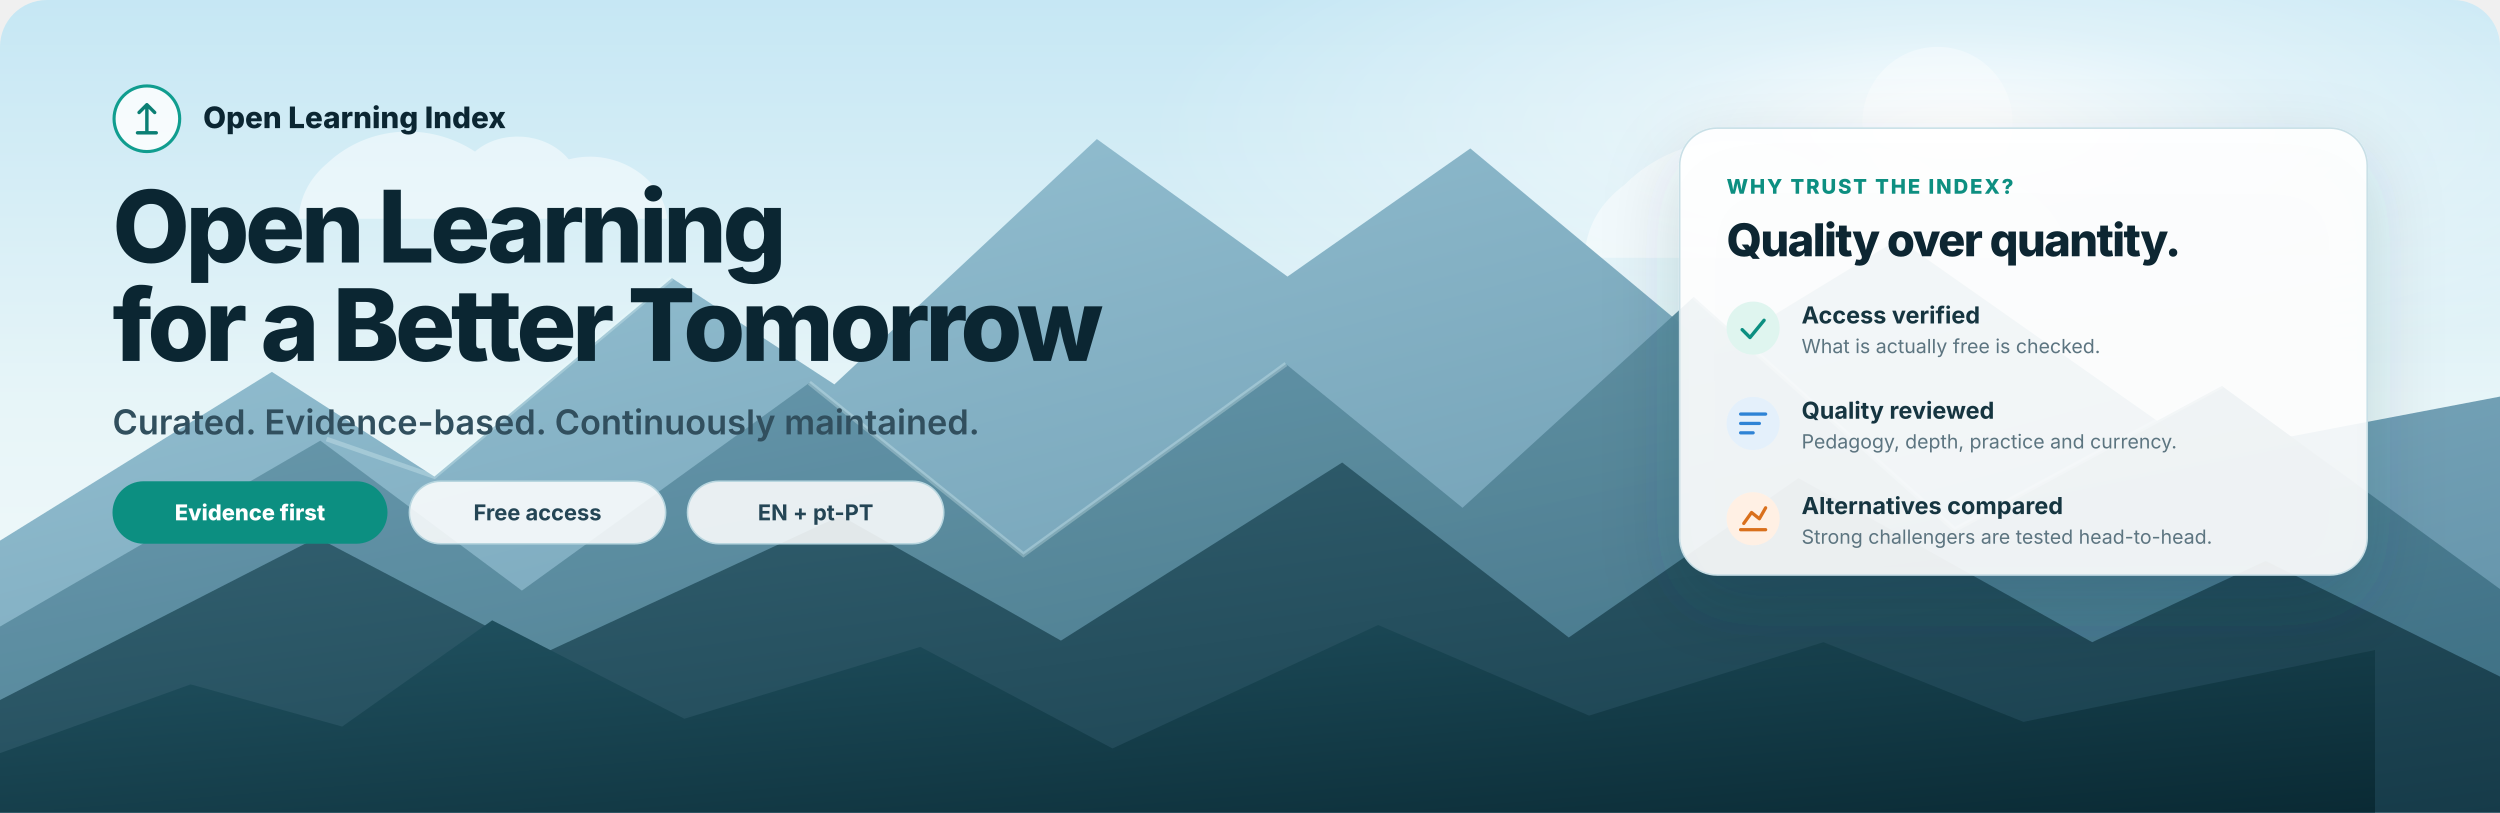
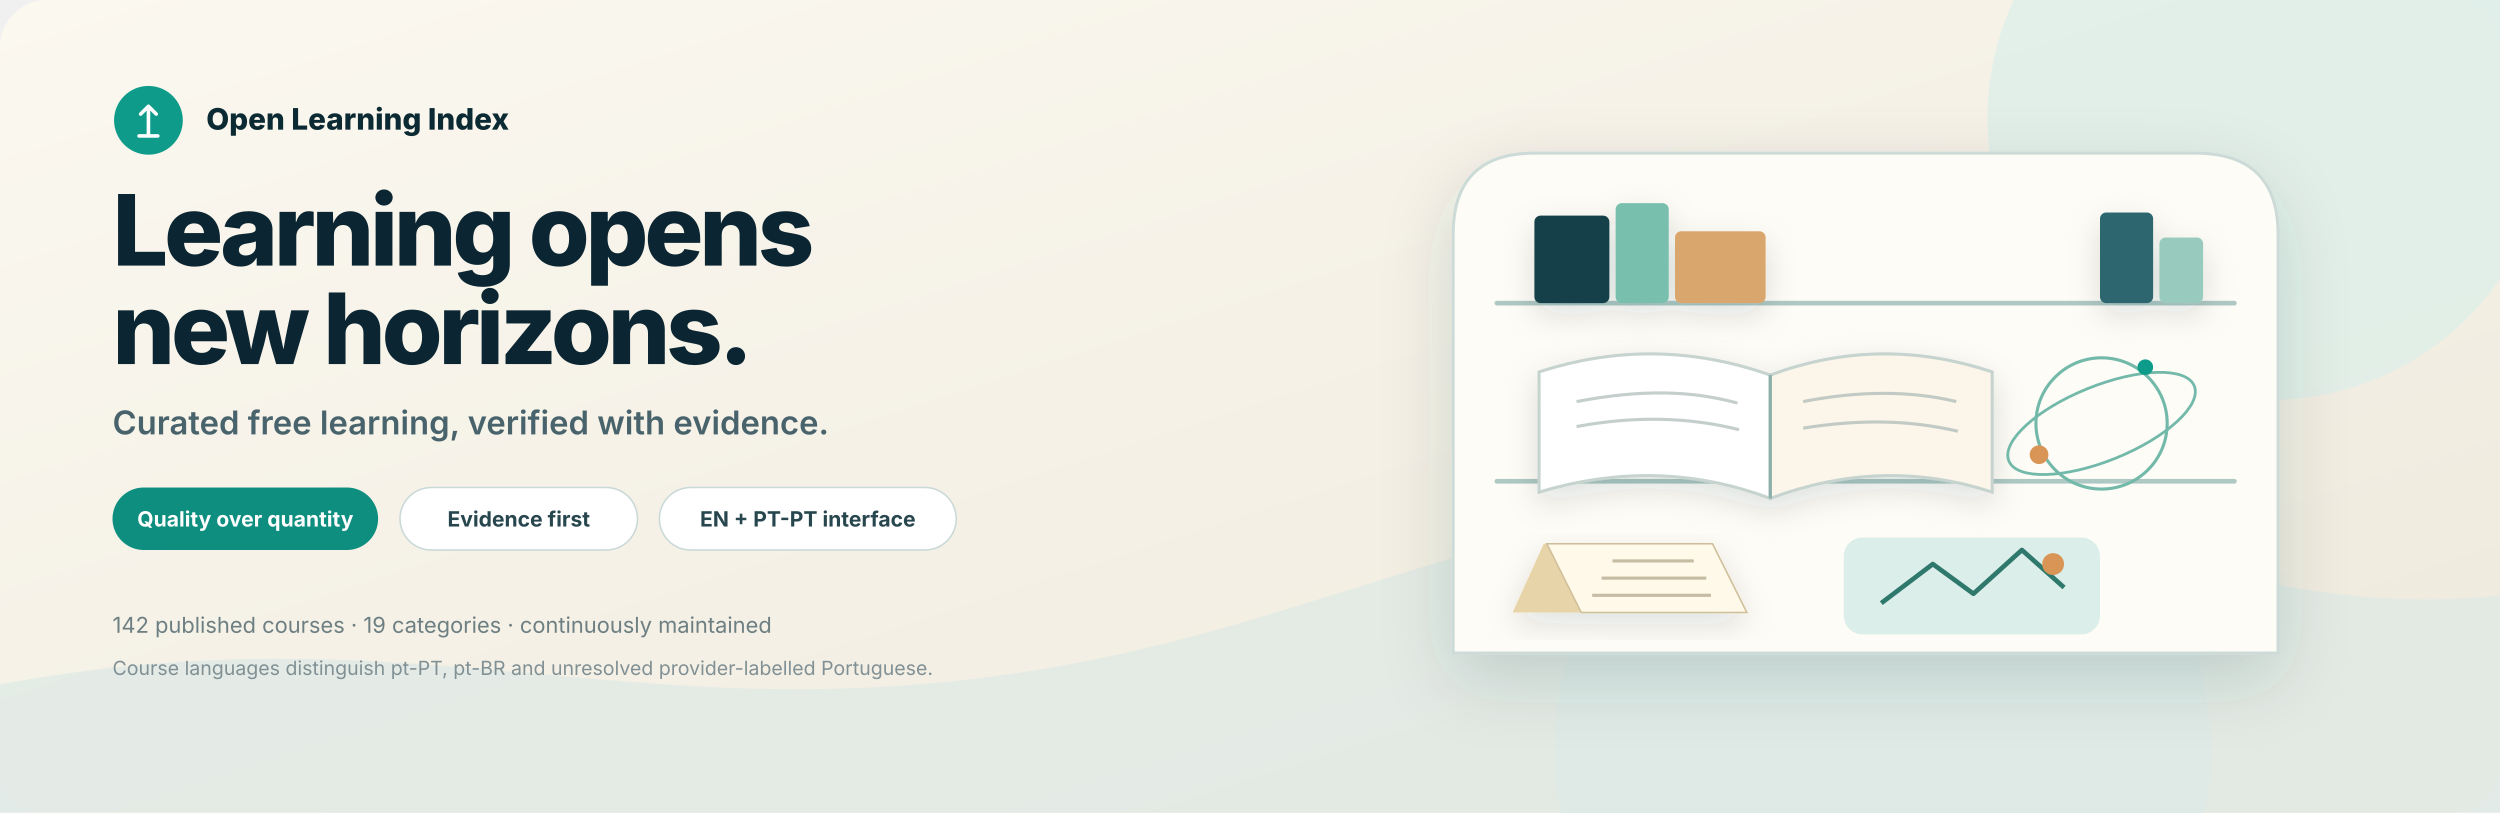
<svg xmlns="http://www.w3.org/2000/svg" width="1600" height="520" viewBox="0 0 1600 520" role="img" aria-labelledby="title desc">
  <defs>
-     <linearGradient id="sky" x1="0" y1="0" x2="0" y2="1">
-       <stop offset="0" stop-color="#c6e7f4" />
-       <stop offset=".5" stop-color="#e7f5f8" />
-       <stop offset="1" stop-color="#f8fbfc" />
+     <linearGradient id="paper" x1="0" y1="0" x2="1" y2="1">
+       <stop stop-color="#fbf8f0" />
+       <stop offset="1" stop-color="#eee9dc" />
    </linearGradient>
-     <linearGradient id="far" x1="0" y1="0" x2="1" y2="1">
-       <stop stop-color="#9cc7d8" />
-       <stop offset="1" stop-color="#5d8da4" />
+     <linearGradient id="ink" x1="0" y1="0" x2="1" y2="1">
+       <stop stop-color="#0b2a33" />
+       <stop offset="1" stop-color="#153f46" />
    </linearGradient>
-     <linearGradient id="mid" x1="0" y1="0" x2="1" y2="1">
-       <stop stop-color="#6f9fb2" />
-       <stop offset="1" stop-color="#37697d" />
+     <linearGradient id="teal" x1="0" y1="0" x2="1" y2="1">
+       <stop stop-color="#0f9b8a" />
+       <stop offset="1" stop-color="#68c9b8" />
    </linearGradient>
-     <linearGradient id="near" x1="0" y1="0" x2="1" y2="1">
-       <stop stop-color="#356474" />
-       <stop offset="1" stop-color="#163b49" />
-     </linearGradient>
-     <linearGradient id="ground" x1="0" y1="0" x2="1" y2="1">
-       <stop stop-color="#215362" />
-       <stop offset="1" stop-color="#0a2a34" />
-     </linearGradient>
-     <radialGradient id="sun" cx=".78" cy=".16" r=".32">
-       <stop stop-color="#ffffff" stop-opacity=".95" />
-       <stop offset=".4" stop-color="#ffffff" stop-opacity=".42" />
-       <stop offset="1" stop-color="#ffffff" stop-opacity="0" />
-     </radialGradient>
-     <filter id="shadow" x="-25%" y="-25%" width="150%" height="170%">
-       <feDropShadow dx="0" dy="18" stdDeviation="24" flood-color="#173847" flood-opacity=".18" />
+     <filter id="softShadow" x="-30%" y="-30%" width="160%" height="170%">
+       <feDropShadow dx="0" dy="16" stdDeviation="22" flood-color="#153b42" flood-opacity=".16" />
+     </filter>
+     <filter id="smallShadow" x="-30%" y="-30%" width="160%" height="170%">
+       <feDropShadow dx="0" dy="7" stdDeviation="10" flood-color="#17343b" flood-opacity=".13" />
    </filter>
  </defs>
-   <rect width="1600" height="520" rx="30" fill="url(#sky)" />
-   <rect width="1600" height="520" rx="30" fill="url(#sun)" />
-   <circle cx="1240" cy="78" r="48" fill="#fff" opacity=".35" />
-   <g fill="#fff" opacity=".48">
-     <path d="M1040 118c34-34 87-36 124-11 21-18 58-16 78 7 42-11 80 18 82 51H1014c1-20 10-35 26-47z" />
-     <path d="M210 104c26-24 65-26 94-7 16-14 45-13 60 5 31-8 61 13 63 38H191c1-14 7-26 19-36z" />
-   </g>
-   <path d="M0 346 174 238l104 67 152-127 104 68 168-157 122 88 117-82 156 130 118-72 195 137 210-40v270H0z" fill="url(#far)" />
-   <path d="M0 401 205 282l129 96 184-133 137 110 168-122 113 92 148-135 167 149 171-92 178 130v143H0z" fill="url(#mid)" opacity=".96" />
-   <path d="M0 448 203 344l143 75 192-89 141 80 180-114 145 112 147-102 188 105 111-52 150 74v87H0z" fill="url(#near)" />
-   <path d="M0 482 122 438l97 27 96-68 123 63 151-46 123 65 170-79 135 58 150-47 128 51 225-46v104H0z" fill="url(#ground)" />
-   <g opacity=".28" fill="none" stroke="#e9fbfb" stroke-width="3">
-     <path d="M209 281 278 305 430 178" />
-     <path d="M518 245 655 355 823 233" />
-     <path d="M1084 190 1251 339 1422 247" />
-   </g>
-   <g font-family="ui-sans-serif, system-ui, -apple-system, BlinkMacSystemFont, 'Segoe UI', sans-serif">
+   <rect width="1600" height="520" rx="30" fill="url(#paper)" />
+   <circle cx="1452" cy="76" r="180" fill="#dcefe9" opacity=".74" />
+   <circle cx="1205" cy="480" r="210" fill="#d9e9ed" opacity=".66" />
+   <path d="M0 438C260 390 398 466 642 432c218-30 332-126 566-105 164 15 254 69 392 54v139H0Z" fill="#dfeae5" opacity=".75" />
+   <g font-family="ui-sans-serif,system-ui,-apple-system,BlinkMacSystemFont,'Segoe UI',sans-serif">
    <g transform="translate(72 54)">
-       <circle cx="22" cy="22" r="21" fill="#ffffff" fill-opacity=".82" stroke="#109d8f" stroke-width="2" />
-       <path d="M22 31V13M17 18l5-5 5 5M16 31h12" fill="none" stroke="#0b7f74" stroke-width="2.2" stroke-linecap="round" stroke-linejoin="round" />
-       <text x="58" y="28" fill="#0b2632" font-size="19" font-weight="760">Open Learning Index</text>
+       <circle cx="23" cy="23" r="22" fill="#0f9b8a" />
+       <path d="M23 33V14M18 19l5-5 5 5M17 33h12" fill="none" stroke="#fff" stroke-width="2.3" stroke-linecap="round" stroke-linejoin="round" />
+       <text x="60" y="29" fill="#0b2a33" font-size="19" font-weight="760">Open Learning Index</text>
    </g>
-     <text x="72" y="168" fill="#0b2632" font-size="64" font-weight="820" letter-spacing="-2.7">Open Learning</text>
-     <text x="72" y="231" fill="#0b2632" font-size="64" font-weight="820" letter-spacing="-2.7">for a Better Tomorrow</text>
-     <text x="72" y="278" fill="#314f5e" font-size="22" font-weight="560">Curated. Evidence-based. Continuously maintained.</text>
-     <g transform="translate(72 308)">
+     <text x="72" y="170" fill="#0b2632" font-size="63" font-weight="830" letter-spacing="-2.6">Learning opens</text>
+     <text x="72" y="233" fill="#0b2632" font-size="63" font-weight="830" letter-spacing="-2.6">new horizons.</text>
+     <text x="72" y="278" fill="#48636b" font-size="21" font-weight="560">Curated free learning, verified with evidence.</text>
+     <g transform="translate(72 312)" font-size="13.5" font-weight="720">
      <g>
-         <rect width="176" height="40" rx="20" fill="#0c8f81" />
-         <text x="88" y="25" fill="#fff" font-size="14" font-weight="760" text-anchor="middle">Evidence first</text>
+         <rect width="170" height="40" rx="20" fill="#0d8e7f" />
+         <text x="85" y="25" fill="#fff" text-anchor="middle">Quality over quantity</text>
      </g>
-       <g transform="translate(190)">
-         <rect width="164" height="40" rx="20" fill="#ffffff" fill-opacity=".86" stroke="#b8d6df" />
-         <text x="82" y="25" fill="#244555" font-size="14" font-weight="720" text-anchor="middle">Free access</text>
+       <g transform="translate(184)">
+         <rect width="152" height="40" rx="20" fill="#fff" stroke="#c9d9d8" />
+         <text x="76" y="25" fill="#27464e" text-anchor="middle">Evidence first</text>
      </g>
-       <g transform="translate(368)">
-         <rect width="164" height="40" rx="20" fill="#ffffff" fill-opacity=".86" stroke="#b8d6df" />
-         <text x="82" y="25" fill="#244555" font-size="14" font-weight="720" text-anchor="middle">EN + pt-PT</text>
+       <g transform="translate(350)">
+         <rect width="190" height="40" rx="20" fill="#fff" stroke="#c9d9d8" />
+         <text x="95" y="25" fill="#27464e" text-anchor="middle">EN + PT-PT interface</text>
      </g>
    </g>
-     <g transform="translate(1075 82)" filter="url(#shadow)">
-       <rect width="440" height="286" rx="24" fill="#ffffff" fill-opacity=".9" stroke="#c8dfe6" />
-       <text x="30" y="42" fill="#0c8f81" font-size="13" font-weight="800" letter-spacing="1.2">WHY TRUST THE INDEX?</text>
-       <text x="30" y="82" fill="#0b2632" font-size="29" font-weight="810" letter-spacing="-1">Quality over quantity.</text>
-       <g transform="translate(30 111)">
-         <g>
-           <circle cx="17" cy="17" r="17" fill="#dff5ef" />
-           <path d="m10 18 5 5 9-11" fill="none" stroke="#0c8f81" stroke-width="2.2" stroke-linecap="round" stroke-linejoin="round" />
-           <text x="48" y="14" fill="#153541" font-size="15" font-weight="740">Access verified</text>
-           <text x="48" y="33" fill="#5c7480" font-size="12.5">What is actually free is checked.</text>
-         </g>
-         <g transform="translate(0 61)">
-           <circle cx="17" cy="17" r="17" fill="#e4f0fb" />
-           <path d="M9 11h16M9 17h12M9 23h8" fill="none" stroke="#2f83d5" stroke-width="2.1" stroke-linecap="round" />
-           <text x="48" y="14" fill="#153541" font-size="15" font-weight="740">Quality reviewed</text>
-           <text x="48" y="33" fill="#5c7480" font-size="12.5">Pedagogy, depth, practice and currency.</text>
-         </g>
-         <g transform="translate(0 122)">
-           <circle cx="17" cy="17" r="17" fill="#fff0e4" />
-           <path d="M9 24h16M11 20l5-7 5 4 4-7" fill="none" stroke="#d96f1c" stroke-width="2.1" stroke-linecap="round" stroke-linejoin="round" />
-           <text x="48" y="14" fill="#153541" font-size="15" font-weight="740">Alternatives compared</text>
-           <text x="48" y="33" fill="#5c7480" font-size="12.5">Strong challengers are tested head-to-head.</text>
-         </g>
-       </g>
+     <text x="72" y="405" fill="#6d7f82" font-size="14">142 published courses · 19 categories · continuously maintained</text>
+     <text x="72" y="432" fill="#819094" font-size="12.5">Course languages distinguish pt-PT, pt-BR and unresolved provider-labelled Portuguese.</text>
+   </g>
+   <g transform="translate(870 66)" filter="url(#softShadow)">
+     <path d="M60 84Q60 32 112 32H535Q588 32 588 84V352H60Z" fill="#fefcf7" stroke="#cddbd8" stroke-width="2" />
+     <path d="M88 128H560M88 242H560" stroke="#aec8c4" stroke-width="3" stroke-linecap="round" />
+     <g filter="url(#smallShadow)">
+       <rect x="112" y="72" width="48" height="56" rx="4" fill="#19414a" />
+       <rect x="164" y="64" width="34" height="64" rx="4" fill="#78bfae" />
+       <rect x="202" y="82" width="58" height="46" rx="4" fill="#d9a66d" />
+       <rect x="474" y="70" width="34" height="58" rx="4" fill="#2f6670" />
+       <rect x="512" y="86" width="28" height="42" rx="4" fill="#99cabe" />
+     </g>
+     <g transform="translate(115 160)" filter="url(#smallShadow)">
+       <path d="M0 12Q74-12 148 14v79Q76 66 0 89Z" fill="#fff" stroke="#c6d3cf" stroke-width="2" />
+       <path d="M148 14Q218-12 290 12v77q-70-23-142 4Z" fill="#fbf6e9" stroke="#c6d3cf" stroke-width="2" />
+       <path d="M148 14v79" stroke="#8cafaa" stroke-width="2" />
+       <path d="M24 31c42-8 74-7 103 1M24 47c38-7 72-6 104 2M169 31c36-7 69-7 98 0M169 48c38-6 69-5 99 2" fill="none" stroke="#98aaa8" stroke-width="2" opacity=".58" />
+     </g>
+     <g transform="translate(420 160)">
+       <circle cx="55" cy="45" r="42" fill="none" stroke="#73b9aa" stroke-width="2" />
+       <ellipse cx="55" cy="45" rx="64" ry="24" fill="none" stroke="#73b9aa" stroke-width="1.8" transform="rotate(-22 55 45)" />
+       <circle cx="15" cy="65" r="6" fill="#d99554" />
+       <circle cx="83" cy="9" r="5" fill="#0f9b8a" />
+     </g>
+     <g transform="translate(98 270)" filter="url(#smallShadow)">
+       <path d="M0 56h150l-22-44H20Z" fill="#e7d5a9" />
+       <path d="M22 12h106l22 44H44Z" fill="#fff9ea" stroke="#cfbf98" />
+       <path d="M64 23h52M57 34h67M51 45h76" stroke="#a89b7d" stroke-width="2" opacity=".65" />
+     </g>
+     <g transform="translate(310 278)">
+       <rect width="164" height="62" rx="12" fill="#dceee9" />
+       <path d="M24 42 57 17l26 19 31-28 27 24" fill="none" stroke="#2e786c" stroke-width="3" stroke-linejoin="round" />
+       <circle cx="134" cy="17" r="7" fill="#d99554" />
    </g>
  </g>
</svg>
